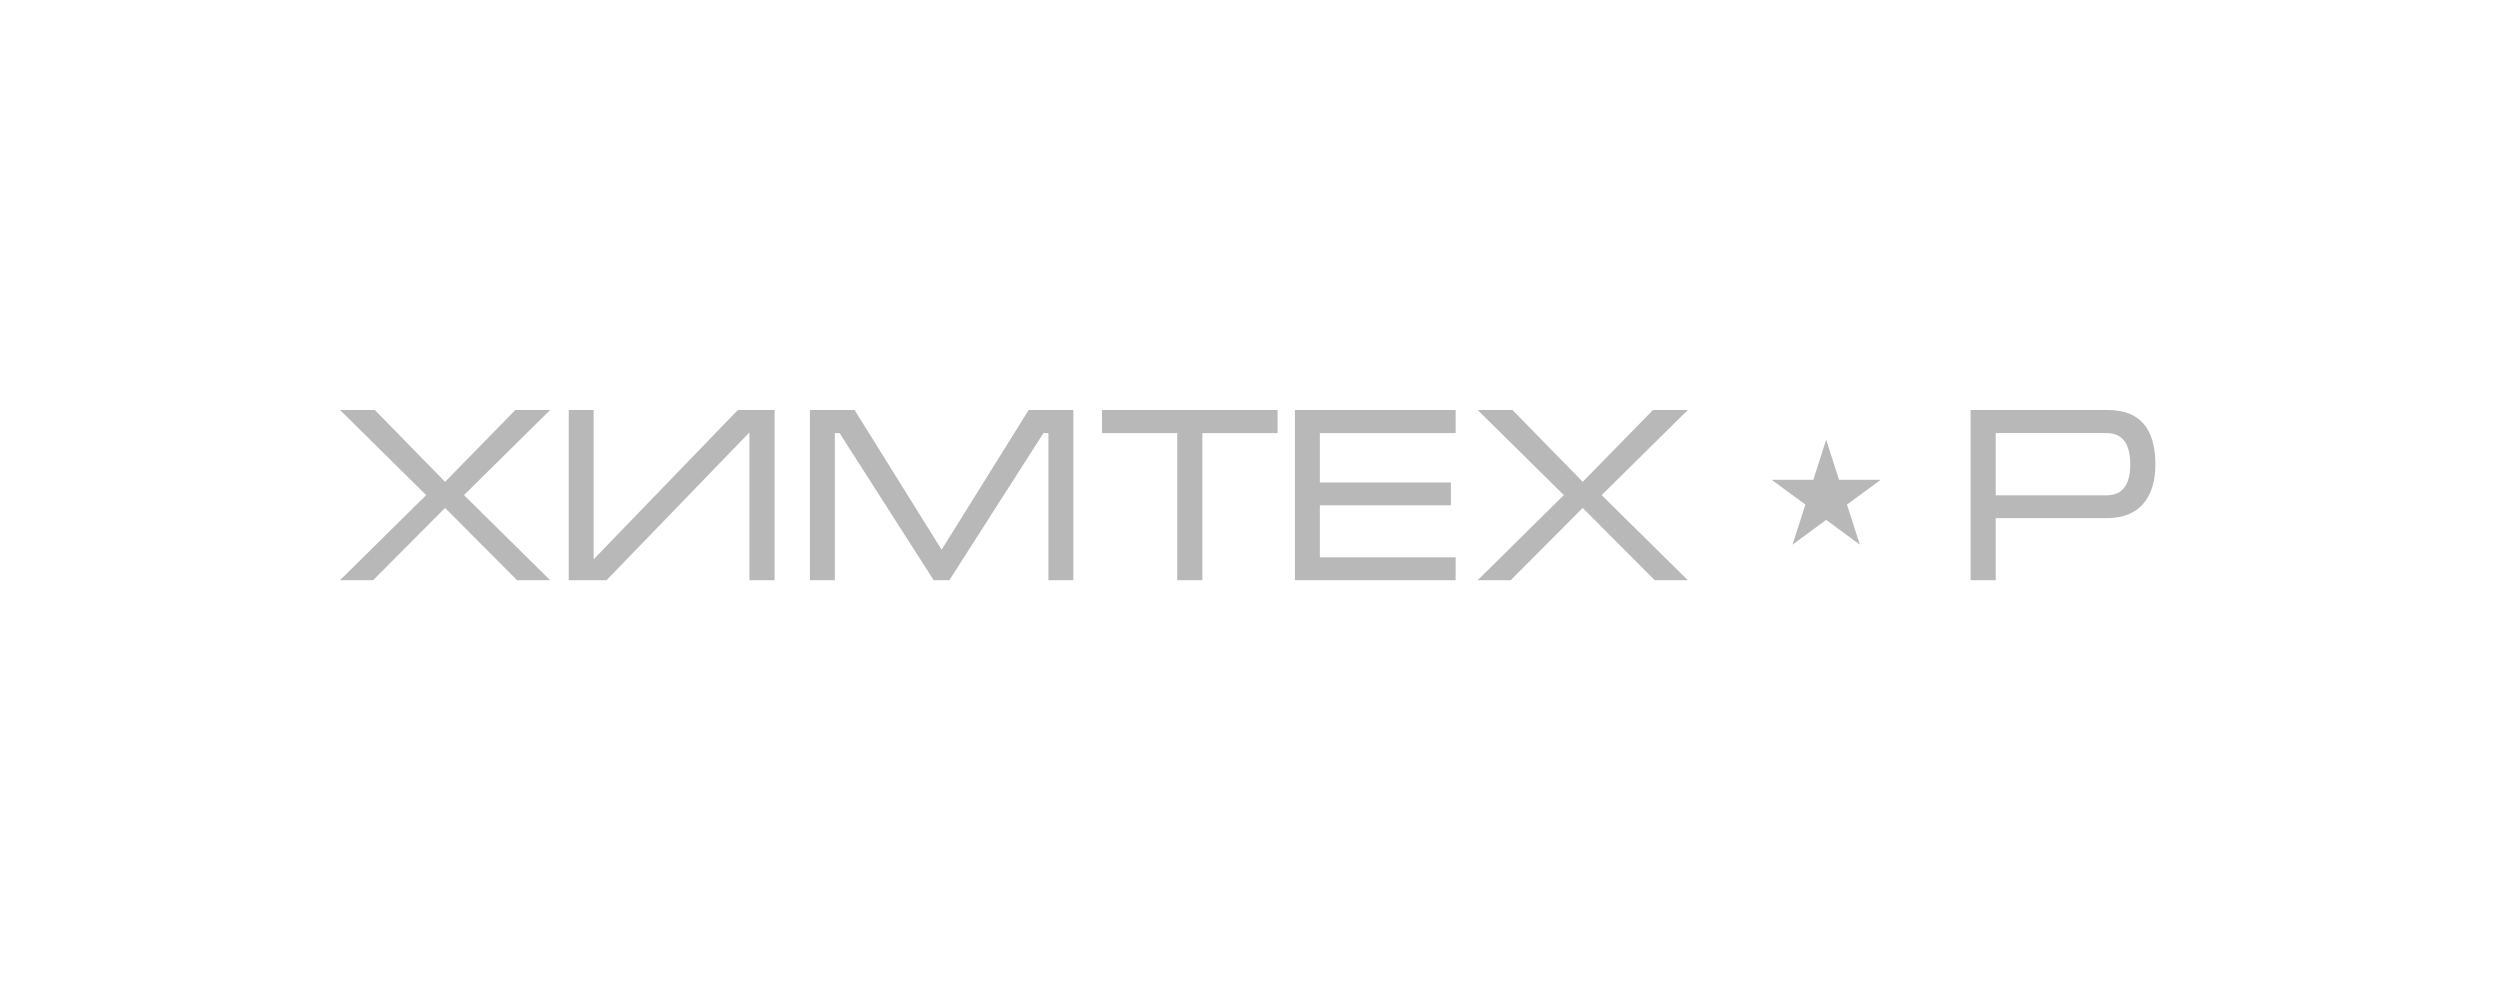
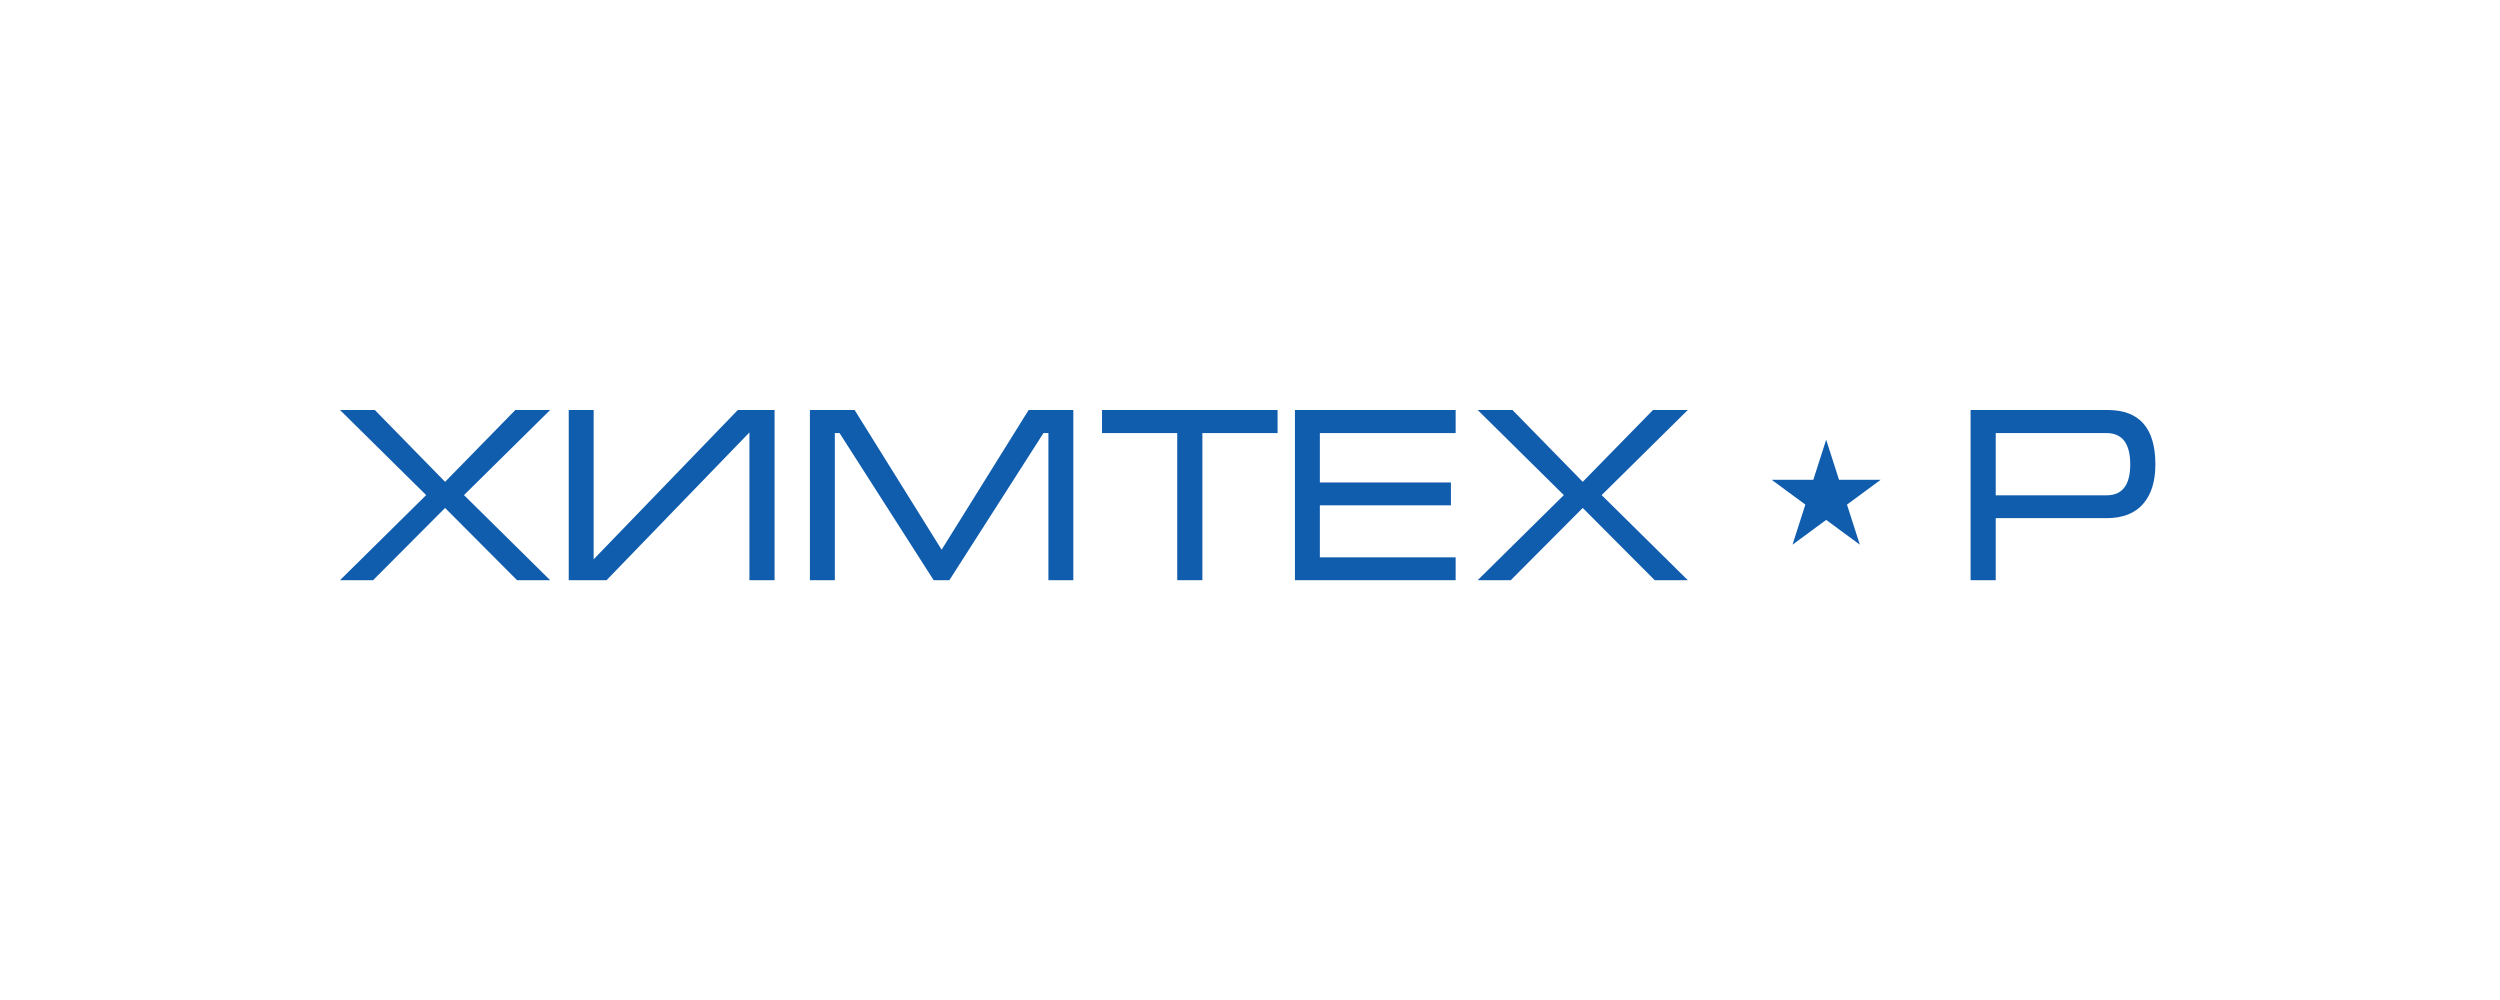
<svg xmlns="http://www.w3.org/2000/svg" width="250" height="100" viewBox="0 0 250 100" fill="none">
-   <g style="mix-blend-mode:luminosity" opacity="0.4">
-     <path d="M55.014 58.019H51.705L44.507 50.794L37.309 58.019H34L42.616 49.51L34 41H37.481L44.507 48.182L51.533 41H55.014L46.398 49.51L55.014 58.019Z" fill="#105CAD" />
-     <path d="M77.457 58.019H74.943V43.242L60.654 58.019H56.873V41H59.365V55.93L73.782 41H77.457V58.019Z" fill="#105CAD" />
-     <path d="M107.333 58.019H104.841V43.307H104.347L94.936 58.019H93.367L83.956 43.307H83.484V58.019H80.991V41H85.46L94.162 54.972L102.864 41H107.333V58.019Z" fill="#105CAD" />
-     <path d="M127.758 43.307H120.238V58.019H117.724V43.307H110.203V41H127.758V43.307Z" fill="#105CAD" />
-     <path d="M145.564 58.019H129.493V41H145.564V43.307H131.985V48.247H145.092V50.532H131.985V55.734H145.564V58.019Z" fill="#105CAD" />
-     <path d="M168.78 58.019H165.471L158.273 50.794L151.075 58.019H147.767L156.383 49.51L147.767 41H151.247L158.273 48.182L165.299 41H168.78L160.164 49.51L168.78 58.019Z" fill="#105CAD" />
-     <path d="M215.538 46.441C215.538 48.109 215.144 49.408 214.356 50.337C213.525 51.323 212.293 51.816 210.66 51.816H199.573V58.019H197.059V41H210.768C213.948 41 215.538 42.814 215.538 46.441ZM213.024 46.441C213.024 44.352 212.229 43.307 210.639 43.307H199.573V49.531H210.66C212.236 49.531 213.024 48.501 213.024 46.441Z" fill="#105CAD" />
-     <path d="M182.617 43.971L183.903 47.981H188.065L184.698 50.459L185.984 54.468L182.617 51.99L179.25 54.468L180.536 50.459L177.169 47.981H181.331L182.617 43.971Z" fill="#105CAD" />
-   </g>
+   <path d="M55.014 58.019H51.705L44.507 50.794L37.309 58.019H34L42.616 49.51L34 41H37.481L44.507 48.182L51.533 41H55.014L46.398 49.51L55.014 58.019Z" fill="#105CAD" />
+   <path d="M77.457 58.019H74.943V43.242L60.654 58.019H56.873V41H59.365V55.93L73.782 41H77.457V58.019Z" fill="#105CAD" />
+   <path d="M107.333 58.019H104.841V43.307H104.347L94.936 58.019H93.367L83.956 43.307H83.484V58.019H80.991V41H85.46L94.162 54.972L102.864 41H107.333V58.019Z" fill="#105CAD" />
+   <path d="M127.758 43.307H120.238V58.019H117.724V43.307H110.203V41H127.758V43.307Z" fill="#105CAD" />
+   <path d="M145.564 58.019H129.493V41H145.564V43.307H131.985V48.247H145.092V50.532H131.985V55.734H145.564V58.019Z" fill="#105CAD" />
+   <path d="M168.78 58.019H165.471L158.273 50.794L151.075 58.019H147.767L156.383 49.51L147.767 41H151.247L158.273 48.182L165.299 41H168.78L160.164 49.51L168.78 58.019Z" fill="#105CAD" />
+   <path d="M215.538 46.441C215.538 48.109 215.144 49.408 214.356 50.337C213.525 51.323 212.293 51.816 210.66 51.816H199.573V58.019H197.059V41H210.768C213.948 41 215.538 42.814 215.538 46.441ZM213.024 46.441C213.024 44.352 212.229 43.307 210.639 43.307H199.573V49.531H210.66C212.236 49.531 213.024 48.501 213.024 46.441Z" fill="#105CAD" />
+   <path d="M182.617 43.971L183.903 47.981H188.065L184.698 50.459L185.984 54.468L182.617 51.99L179.25 54.468L180.536 50.459L177.169 47.981H181.331L182.617 43.971Z" fill="#105CAD" />
</svg>
